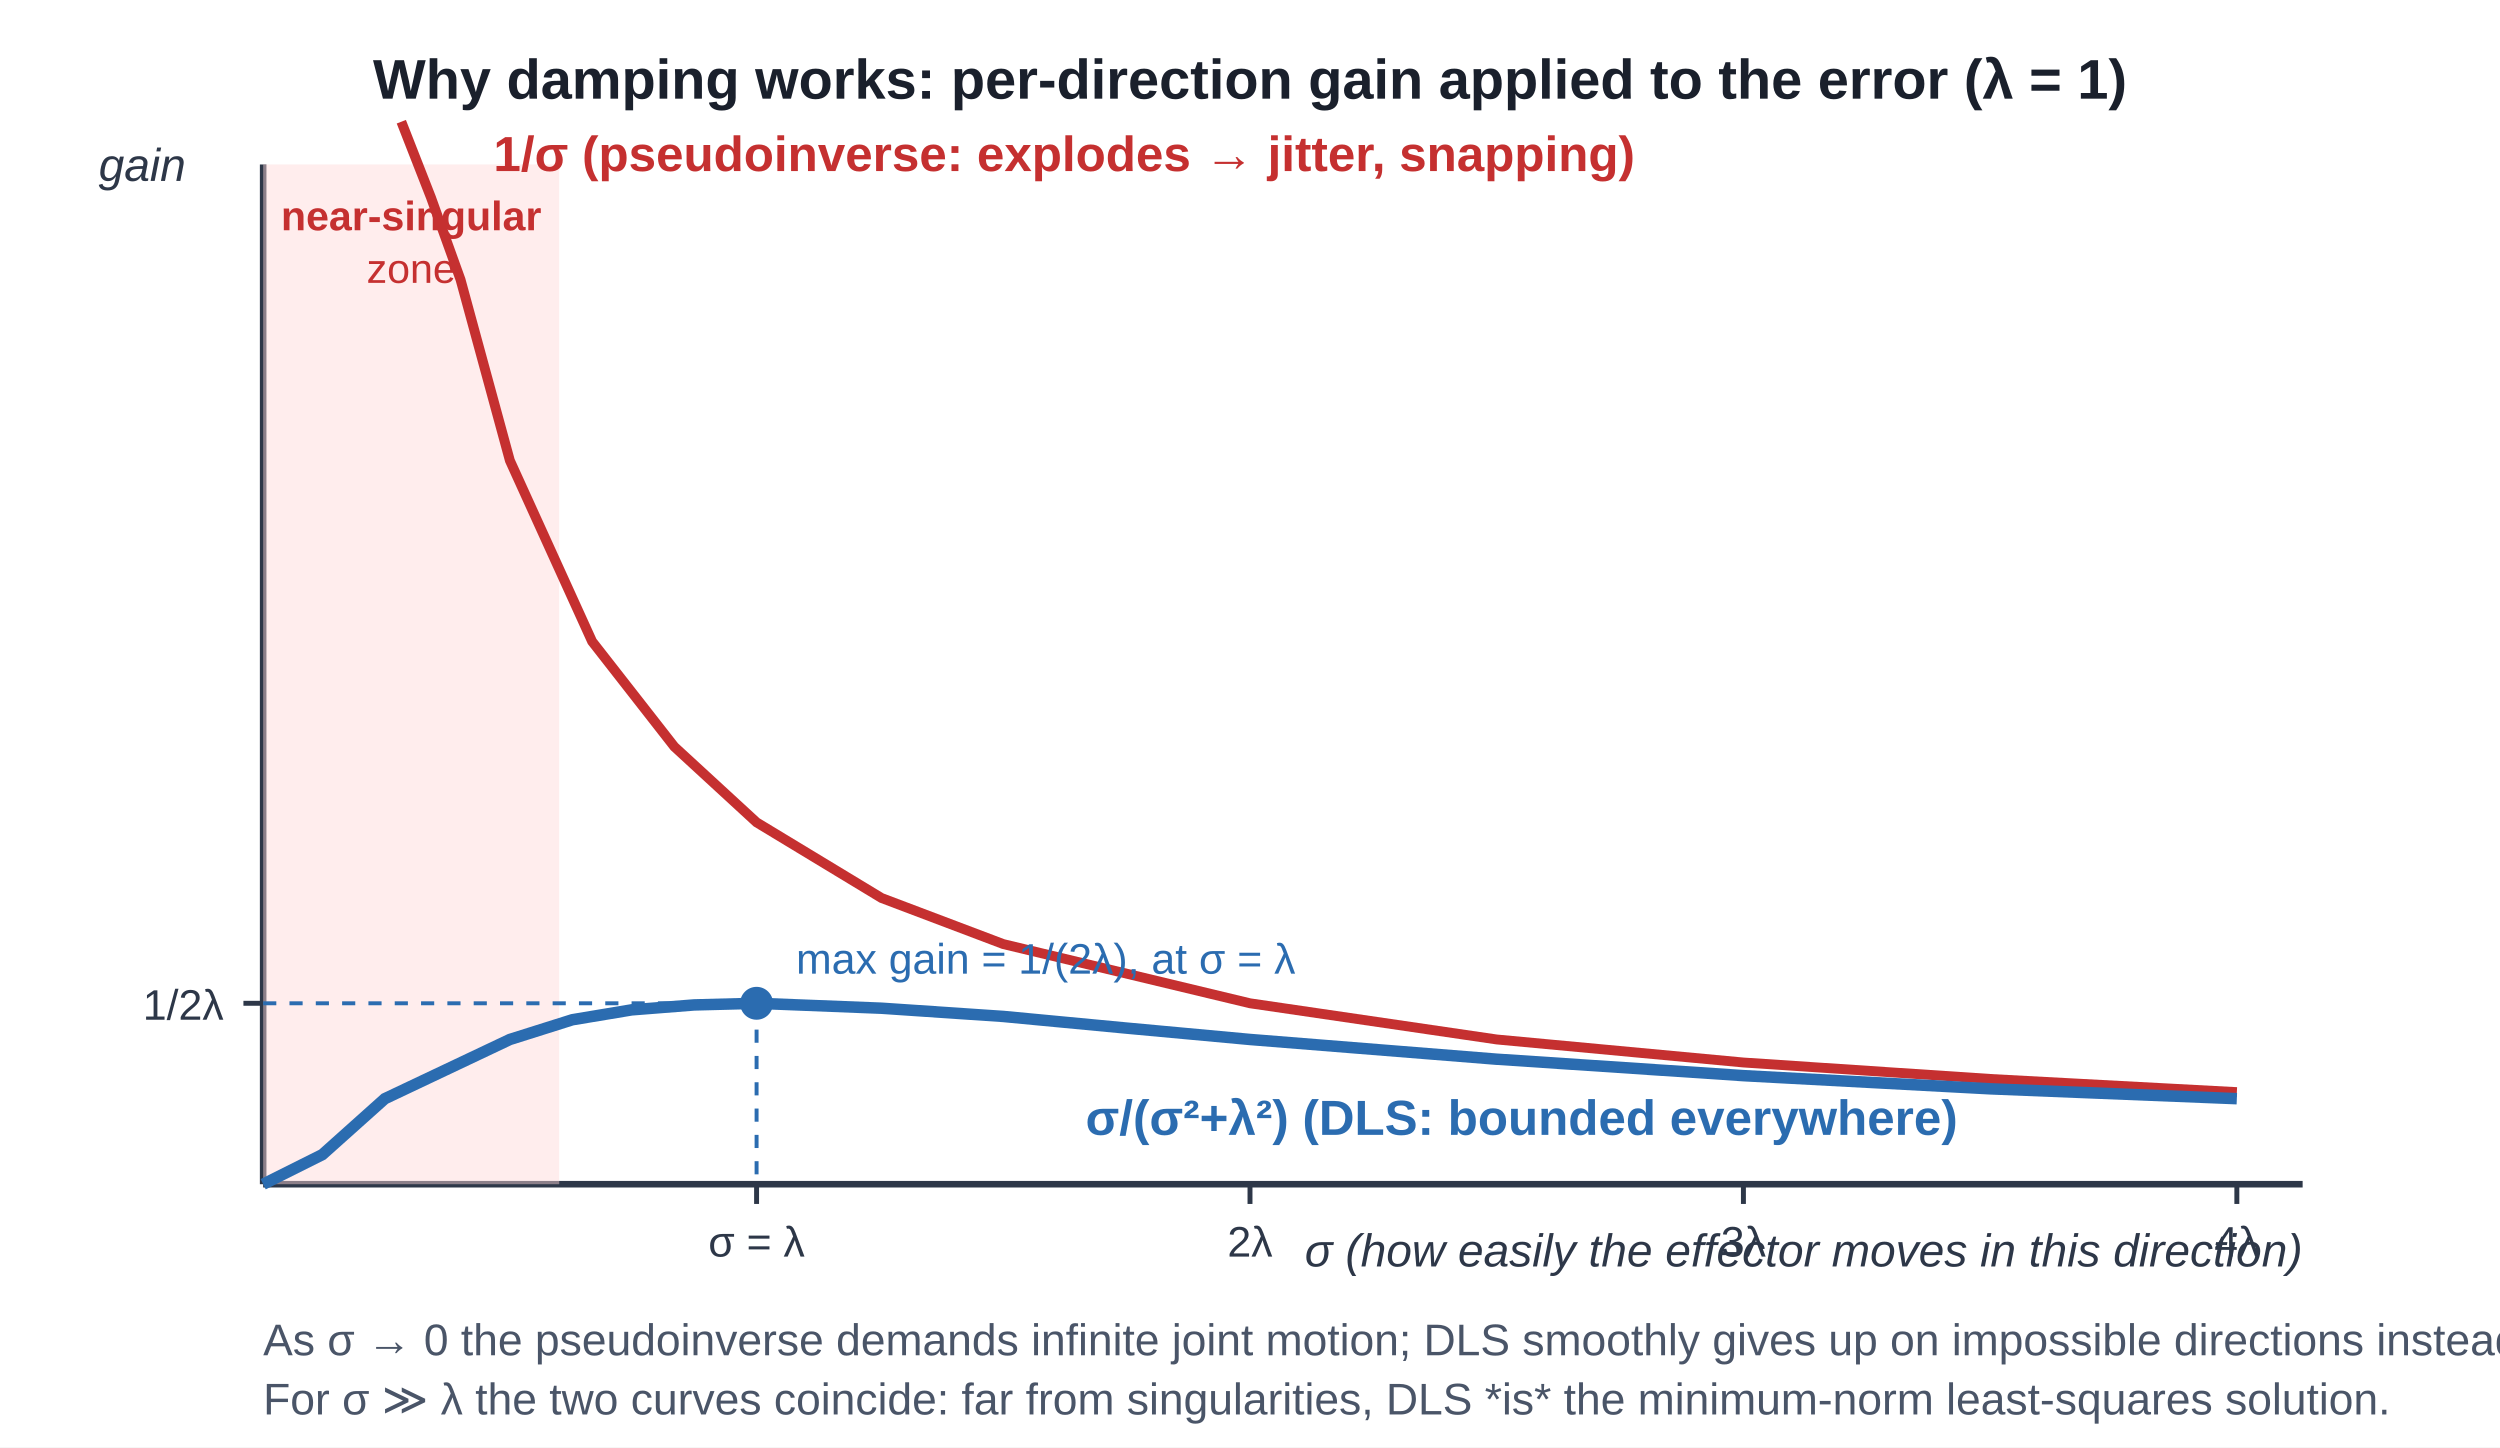
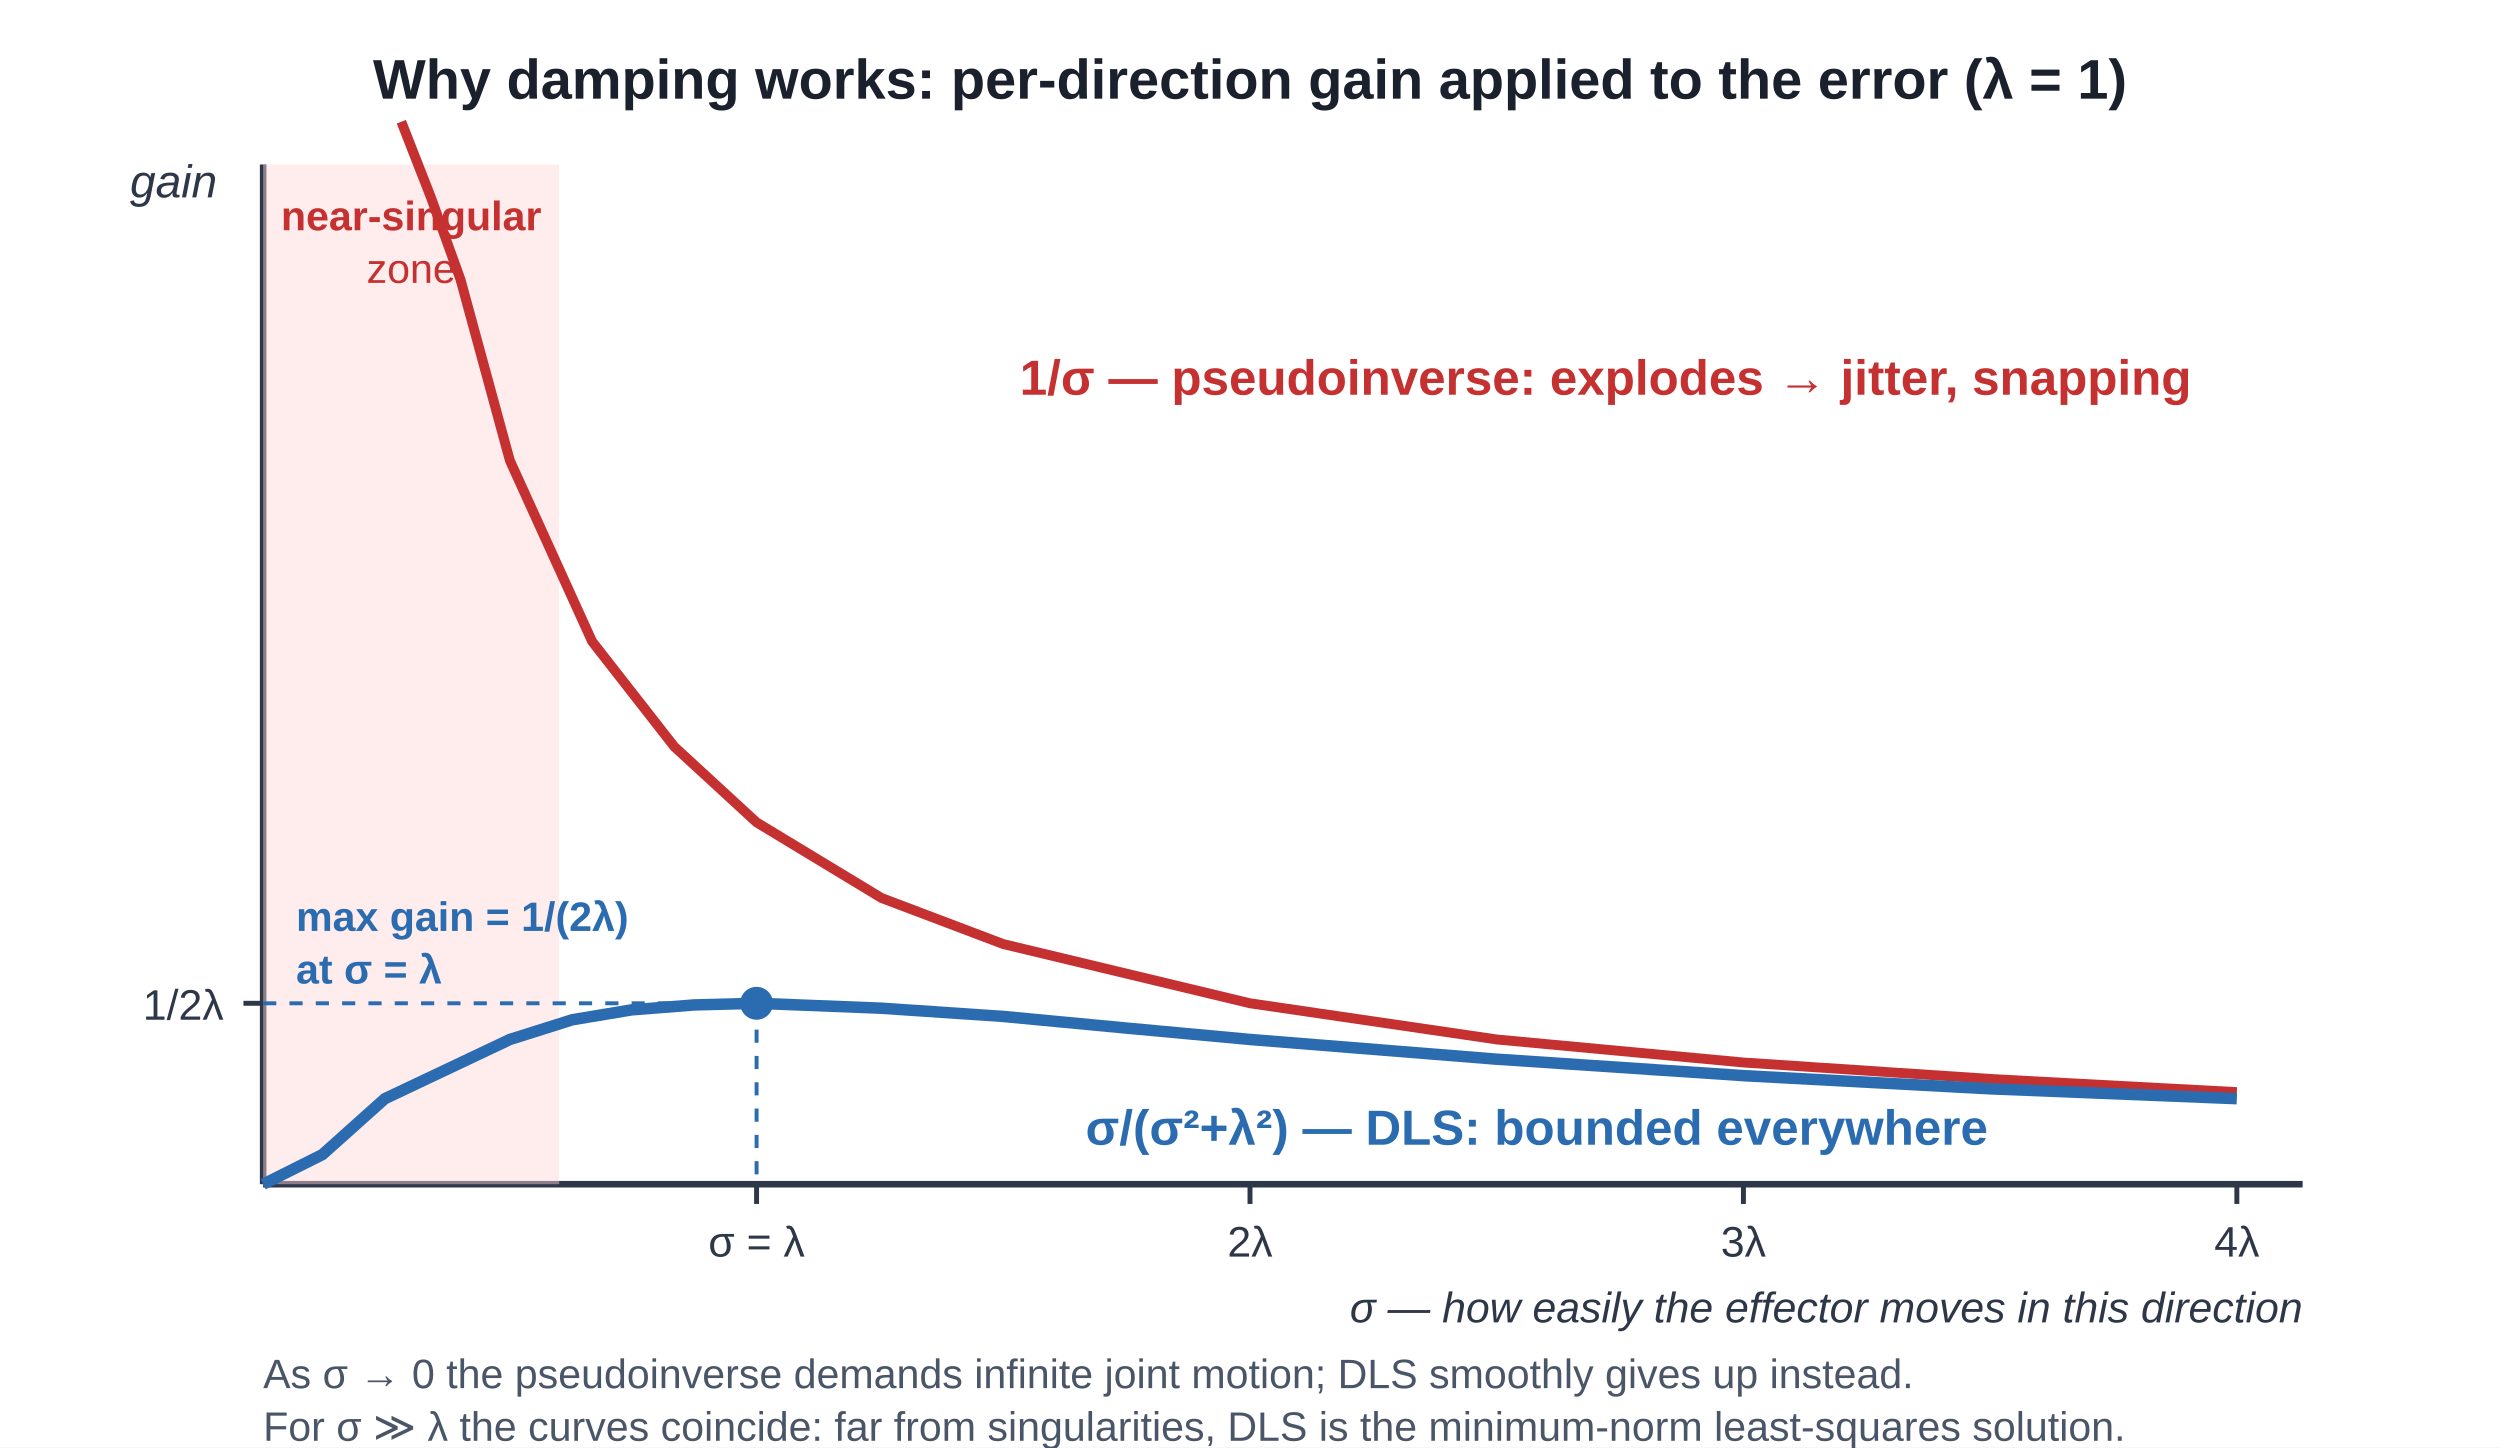
<svg xmlns="http://www.w3.org/2000/svg" viewBox="0 0 760 440" font-family="Segoe UI, Arial, sans-serif">
  <rect width="760" height="440" fill="#ffffff" />
  <text x="380" y="30" text-anchor="middle" font-size="17" font-weight="bold" fill="#1a202c">Why damping works: per-direction gain applied to the error (λ = 1)</text>
  <line x1="80" y1="360" x2="700" y2="360" stroke="#2d3748" stroke-width="2" />
  <line x1="80" y1="360" x2="80" y2="50" stroke="#2d3748" stroke-width="2" />
-   <text x="700" y="385" text-anchor="end" font-size="14" fill="#2d3748" font-style="italic">σ  (how easily the effector moves in this direction)</text>
-   <text x="30" y="55" font-size="14" fill="#2d3748" font-style="italic">gain</text>
+   <text x="66" y="60" text-anchor="end" font-size="14" fill="#2d3748" font-style="italic">gain</text>
  <g stroke="#2d3748" stroke-width="1.5">
    <line x1="230" y1="360" x2="230" y2="366" />
    <line x1="380" y1="360" x2="380" y2="366" />
    <line x1="530" y1="360" x2="530" y2="366" />
    <line x1="680" y1="360" x2="680" y2="366" />
  </g>
  <text x="230" y="382" text-anchor="middle" font-size="13" fill="#2d3748">σ = λ</text>
  <text x="380" y="382" text-anchor="middle" font-size="13" fill="#2d3748">2λ</text>
  <text x="530" y="382" text-anchor="middle" font-size="13" fill="#2d3748">3λ</text>
  <text x="680" y="382" text-anchor="middle" font-size="13" fill="#2d3748">4λ</text>
+   <text x="700" y="402" text-anchor="end" font-size="13" fill="#2d3748" font-style="italic">σ — how easily the effector moves in this direction</text>
  <line x1="74" y1="305" x2="80" y2="305" stroke="#2d3748" stroke-width="1.5" />
  <text x="68" y="310" text-anchor="end" font-size="13" fill="#2d3748">1/2λ</text>
  <rect x="80" y="50" width="90" height="310" fill="#fed7d7" opacity="0.45" />
  <text x="125" y="70" text-anchor="middle" font-size="12.5" fill="#c53030" font-weight="bold">near-singular</text>
  <text x="125" y="86" text-anchor="middle" font-size="12.5" fill="#c53030">zone</text>
  <path d="M 122 37 L 131 60 L 140 85 L 155 140 L 180 195 L 205 227 L 230 250 L 268 273 L 305 287 L 380 305 L 455 316 L 530 323 L 605 328 L 680 332" fill="none" stroke="#c53030" stroke-width="3" />
-   <text x="150" y="52" font-size="15" fill="#c53030" font-weight="bold">1/σ  (pseudoinverse: explodes → jitter, snapping)</text>
+   <text x="310" y="120" font-size="15" fill="#c53030" font-weight="bold">1/σ — pseudoinverse: explodes → jitter, snapping</text>
  <path d="M 80 360 L 98 351 L 117 334 L 136 325 L 155 316 L 174 310 L 192 307 L 211 305.5 L 230 305 L 268 306.5 L 305 309 L 342 312.5 L 380 316 L 455 322 L 530 327 L 605 331 L 680 334" fill="none" stroke="#2b6cb0" stroke-width="3.5" />
-   <text x="330" y="345" font-size="15" fill="#2b6cb0" font-weight="bold">σ/(σ²+λ²)  (DLS: bounded everywhere)</text>
+   <text x="330" y="348" font-size="15" fill="#2b6cb0" font-weight="bold">σ/(σ²+λ²) — DLS: bounded everywhere</text>
  <circle cx="230" cy="305" r="5" fill="#2b6cb0" />
  <line x1="230" y1="305" x2="230" y2="360" stroke="#2b6cb0" stroke-width="1.2" stroke-dasharray="4 4" />
  <line x1="80" y1="305" x2="230" y2="305" stroke="#2b6cb0" stroke-width="1.2" stroke-dasharray="4 4" />
-   <text x="242" y="296" font-size="13" fill="#2b6cb0">max gain = 1/(2λ), at σ = λ</text>
-   <text x="80" y="412" font-size="13.5" fill="#4a5568">As σ → 0 the pseudoinverse demands infinite joint motion; DLS smoothly gives up on impossible directions instead.</text>
-   <text x="80" y="430" font-size="13.5" fill="#4a5568">For σ ≫ λ the two curves coincide: far from singularities, DLS *is* the minimum-norm least-squares solution.</text>
+   <text x="90" y="283" font-size="12.5" fill="#2b6cb0" font-weight="bold">max gain = 1/(2λ)</text>
+   <text x="90" y="299" font-size="12.5" fill="#2b6cb0" font-weight="bold">at σ = λ</text>
+   <text x="80" y="422" font-size="12.5" fill="#4a5568">As σ → 0 the pseudoinverse demands infinite joint motion; DLS smoothly gives up instead.</text>
+   <text x="80" y="438" font-size="12.5" fill="#4a5568">For σ ≫ λ the curves coincide: far from singularities, DLS is the minimum-norm least-squares solution.</text>
</svg>
